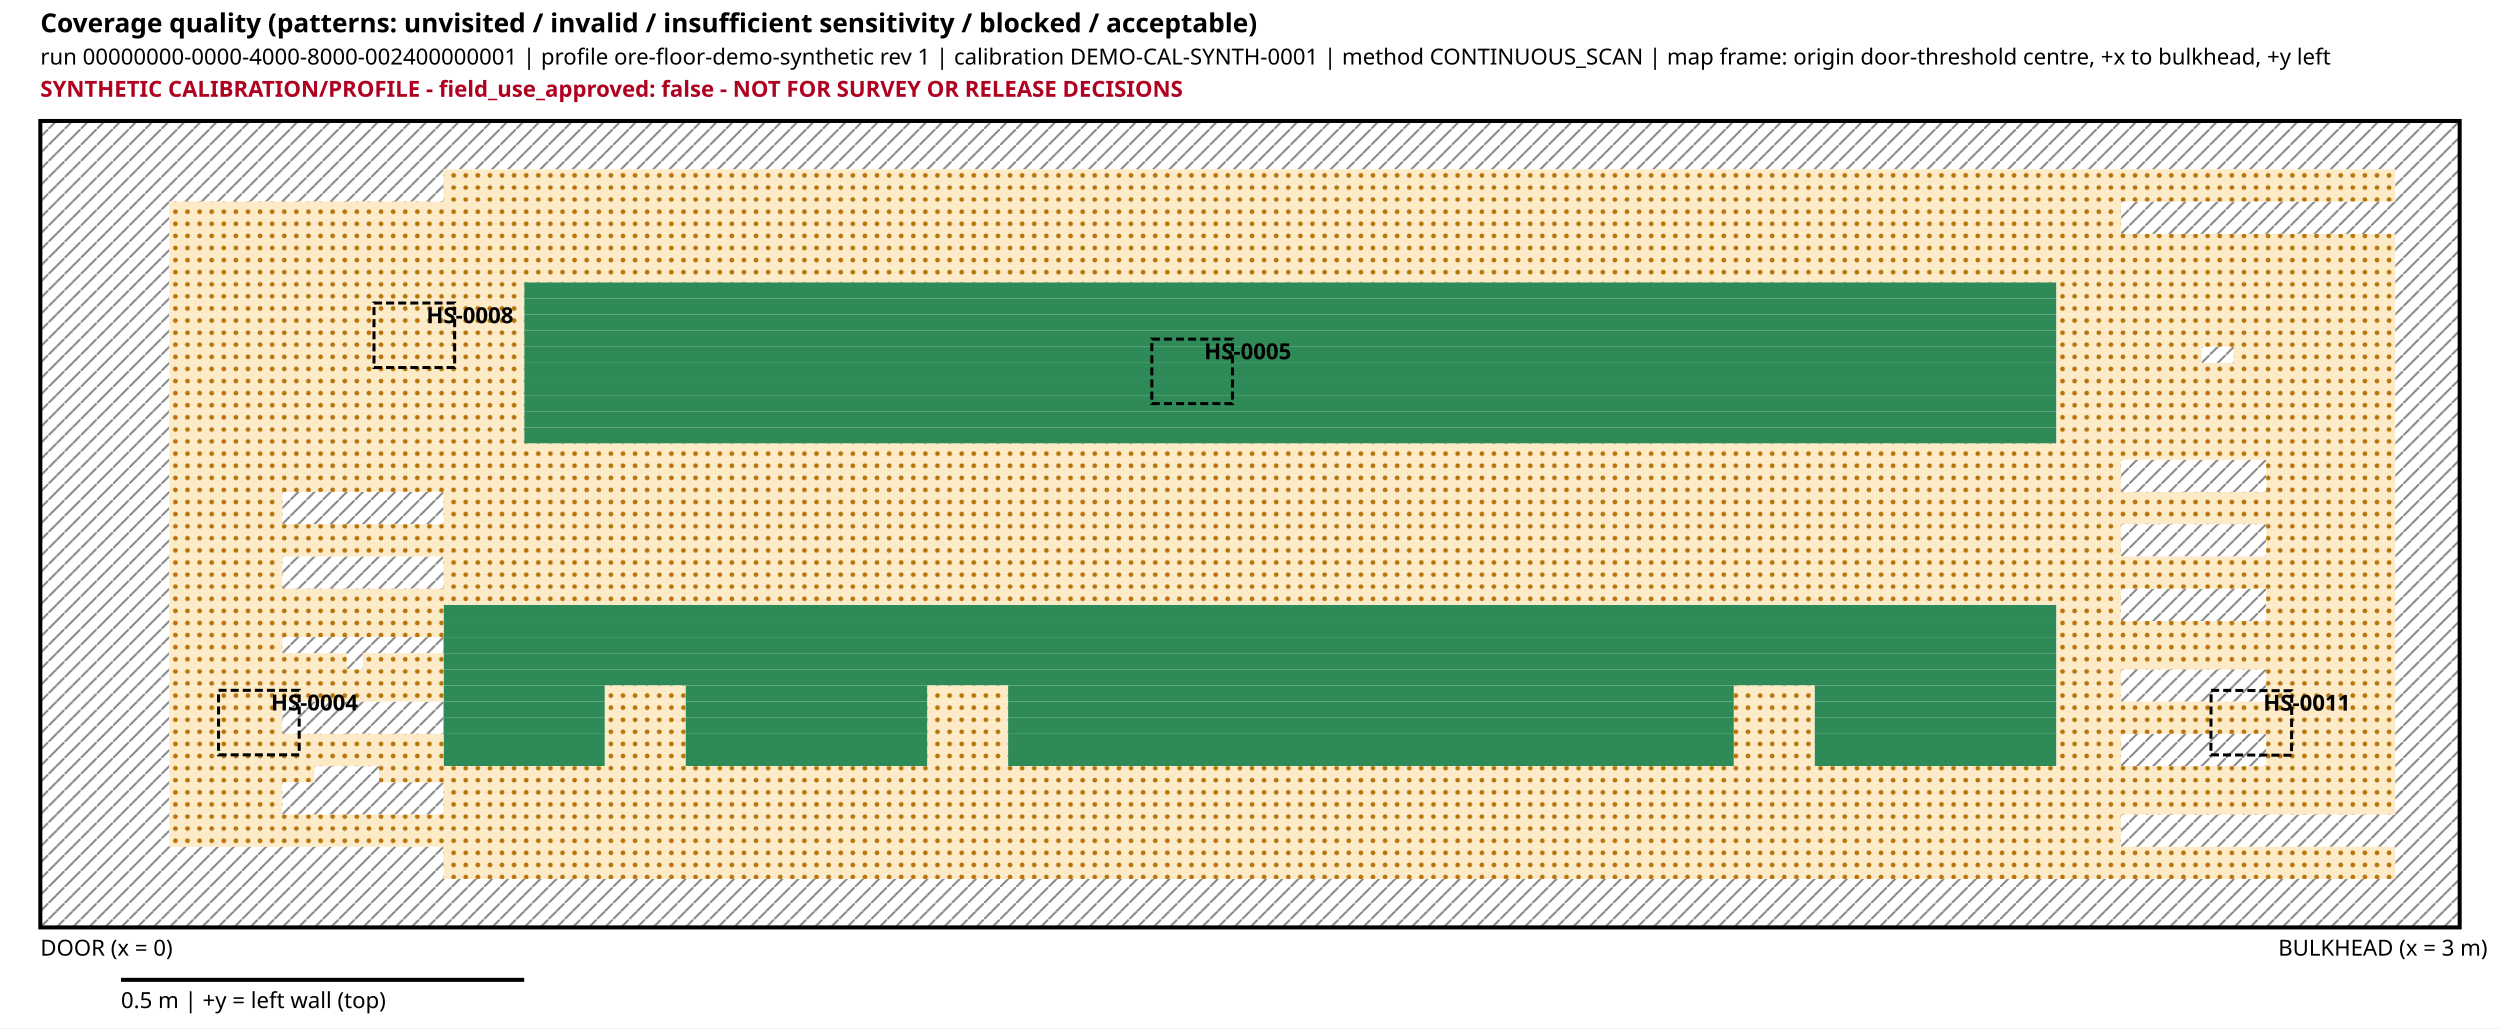
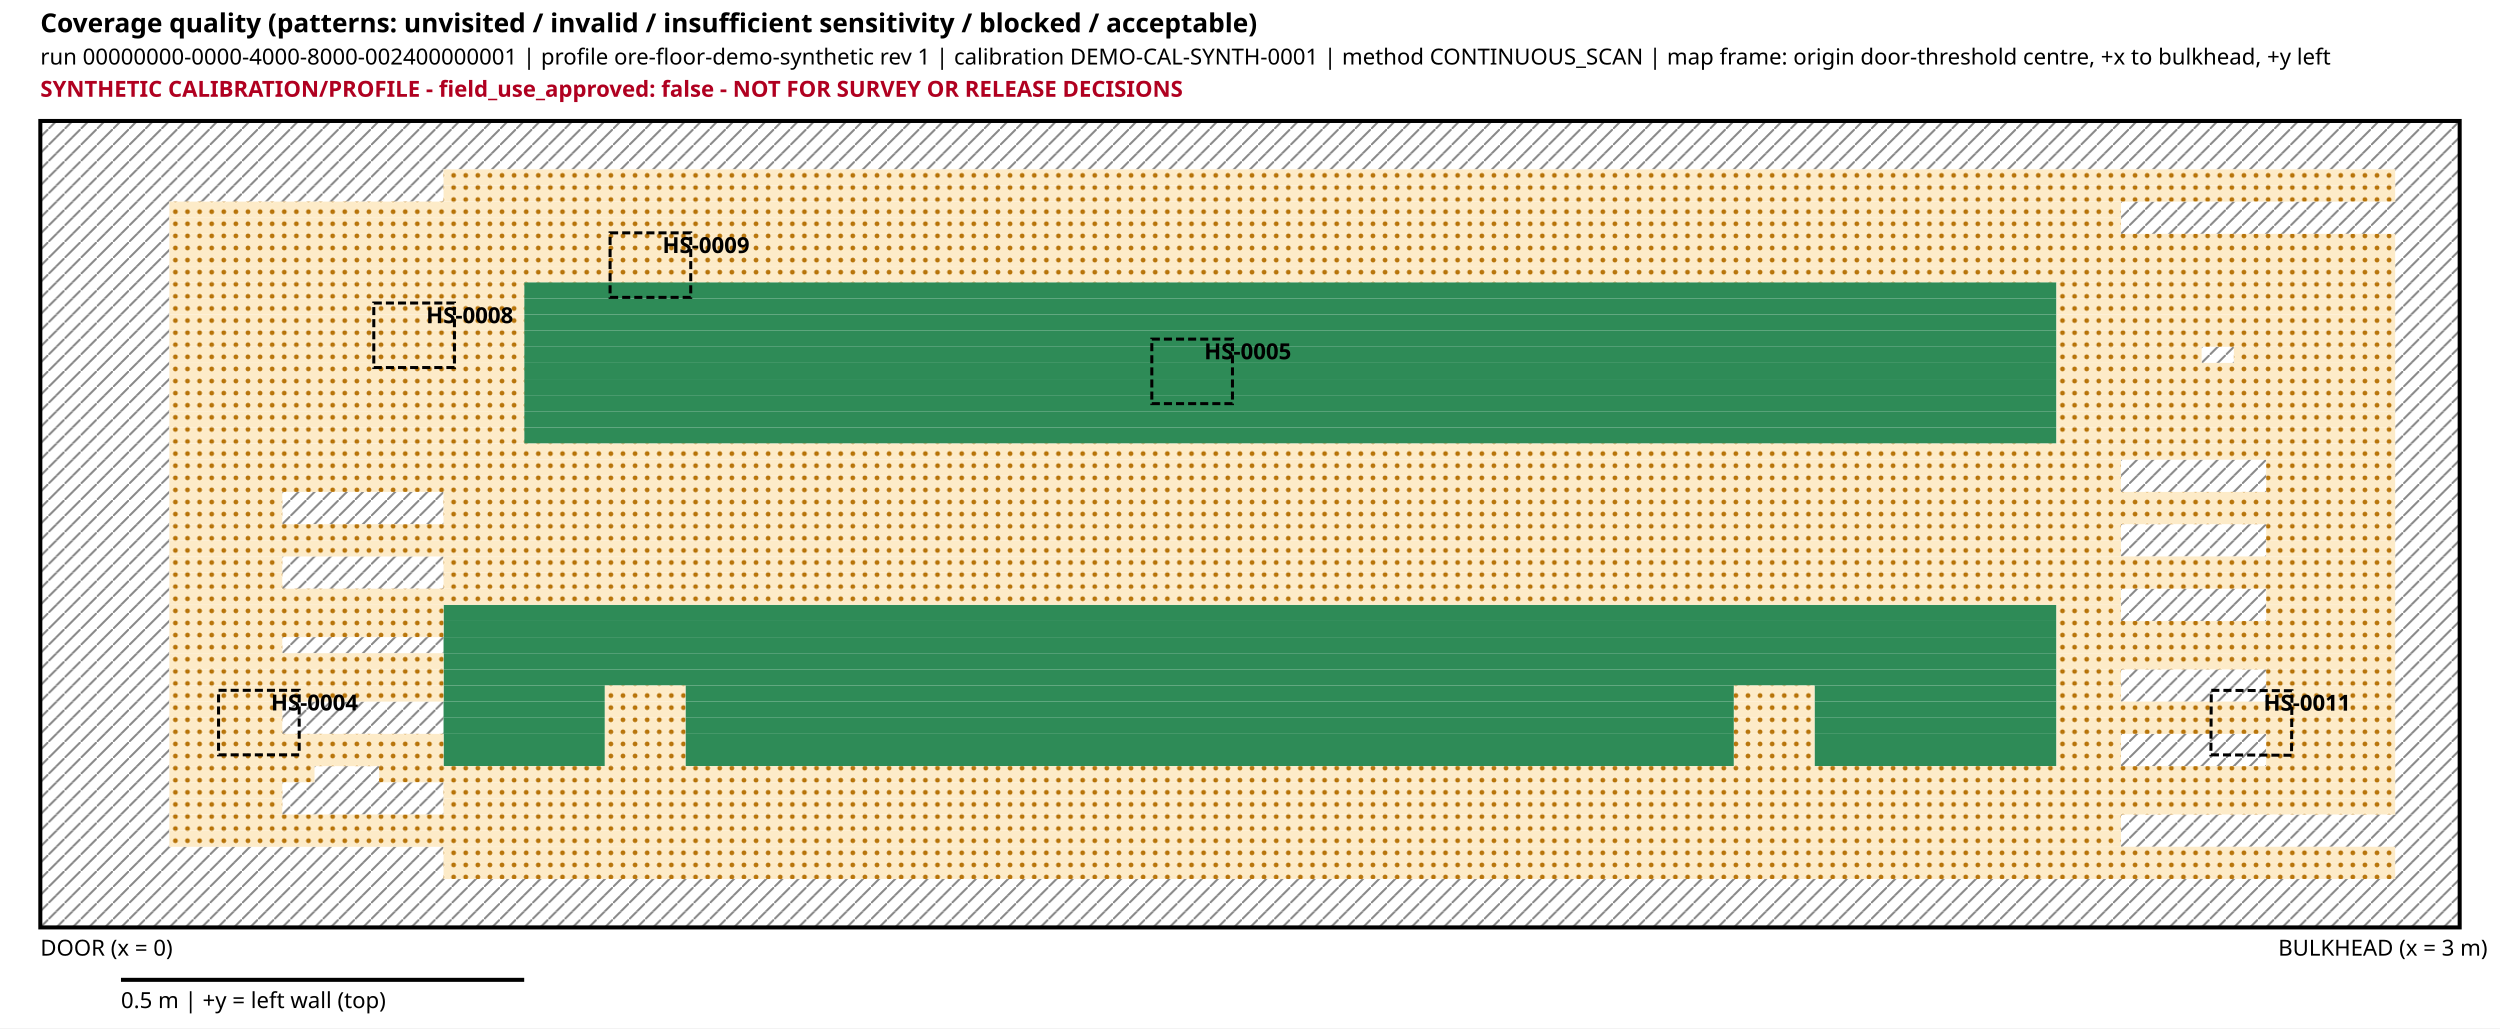
<svg xmlns="http://www.w3.org/2000/svg" width="1240" height="510" viewBox="0 0 1240 510" font-family="sans-serif" font-size="11">
  <defs>
    <pattern id="p-UNVISITED" width="8" height="8" patternUnits="userSpaceOnUse">
      <rect width="8" height="8" fill="#fff" />
      <path d="M0 8L8 0" stroke="#888" stroke-width="1" />
    </pattern>
    <pattern id="p-INVALID_DATA" width="8" height="8" patternUnits="userSpaceOnUse">
      <rect width="8" height="8" fill="#f6d5d5" />
      <path d="M0 0L8 8M0 8L8 0" stroke="#c83c3c" stroke-width="1" />
    </pattern>
    <pattern id="p-INSUFFICIENT_SENSITIVITY" width="6" height="6" patternUnits="userSpaceOnUse">
      <rect width="6" height="6" fill="#fdebc8" />
      <circle cx="3" cy="3" r="1.2" fill="#b9770e" />
    </pattern>
    <pattern id="p-BLOCKED" width="8" height="8" patternUnits="userSpaceOnUse">
      <rect width="8" height="8" fill="#e4dcf0" />
      <path d="M0 4H8" stroke="#785aa0" stroke-width="2" />
    </pattern>
    <pattern id="p-EXCLUDED" width="8" height="8" patternUnits="userSpaceOnUse">
      <rect width="8" height="8" fill="#5a5a5a" />
    </pattern>
    <pattern id="p-ACCEPTABLE" width="8" height="8" patternUnits="userSpaceOnUse">
      <rect width="8" height="8" fill="#2e8b57" />
    </pattern>
  </defs>
  <rect width="1240" height="510" fill="#fff" />
  <text x="20" y="16" font-size="13" font-weight="bold">Coverage quality (patterns: unvisited / invalid / insufficient sensitivity / blocked / acceptable)</text>
  <text x="20" y="32">run 00000000-0000-4000-8000-002400000001 | profile ore-floor-demo-synthetic rev 1 | calibration DEMO-CAL-SYNTH-0001 | method CONTINUOUS_SCAN | map frame: origin door-threshold centre, +x to bulkhead, +y left</text>
  <text x="20" y="48" fill="#b00020" font-weight="bold">SYNTHETIC CALIBRATION/PROFILE - field_use_approved: false - NOT FOR SURVEY OR RELEASE DECISIONS</text>
  <rect x="20.0" y="452.0" width="1200.0" height="8.0" fill="url(#p-UNVISITED)" />
  <rect x="20.0" y="444.0" width="1200.0" height="8.0" fill="url(#p-UNVISITED)" />
  <rect x="20.0" y="436.0" width="1200.0" height="8.0" fill="url(#p-UNVISITED)" />
  <rect x="20.0" y="428.0" width="200.0" height="8.0" fill="url(#p-UNVISITED)" />
  <rect x="1188.0" y="428.0" width="32.0" height="8.0" fill="url(#p-UNVISITED)" />
  <rect x="20.0" y="420.0" width="200.0" height="8.0" fill="url(#p-UNVISITED)" />
  <rect x="1188.0" y="420.0" width="32.0" height="8.0" fill="url(#p-UNVISITED)" />
  <rect x="20.0" y="412.0" width="64.0" height="8.0" fill="url(#p-UNVISITED)" />
  <rect x="1052.0" y="412.0" width="168.0" height="8.0" fill="url(#p-UNVISITED)" />
  <rect x="20.0" y="404.0" width="64.0" height="8.0" fill="url(#p-UNVISITED)" />
  <rect x="1052.0" y="404.0" width="168.0" height="8.0" fill="url(#p-UNVISITED)" />
  <rect x="20.0" y="396.0" width="64.0" height="8.0" fill="url(#p-UNVISITED)" />
  <rect x="140.0" y="396.0" width="80.0" height="8.0" fill="url(#p-UNVISITED)" />
  <rect x="1188.0" y="396.0" width="32.0" height="8.0" fill="url(#p-UNVISITED)" />
  <rect x="20.0" y="388.0" width="64.0" height="8.0" fill="url(#p-UNVISITED)" />
  <rect x="140.0" y="388.0" width="80.0" height="8.0" fill="url(#p-UNVISITED)" />
  <rect x="1188.0" y="388.0" width="32.0" height="8.0" fill="url(#p-UNVISITED)" />
  <rect x="20.0" y="380.0" width="64.0" height="8.0" fill="url(#p-UNVISITED)" />
  <rect x="156.0" y="380.0" width="32.0" height="8.0" fill="url(#p-UNVISITED)" />
  <rect x="1188.0" y="380.0" width="32.0" height="8.0" fill="url(#p-UNVISITED)" />
  <rect x="20.0" y="372.0" width="64.0" height="8.0" fill="url(#p-UNVISITED)" />
  <rect x="1052.0" y="372.0" width="72.0" height="8.0" fill="url(#p-UNVISITED)" />
  <rect x="1188.0" y="372.0" width="32.0" height="8.0" fill="url(#p-UNVISITED)" />
  <rect x="20.0" y="364.0" width="64.0" height="8.0" fill="url(#p-UNVISITED)" />
  <rect x="1052.0" y="364.0" width="72.0" height="8.0" fill="url(#p-UNVISITED)" />
  <rect x="1188.0" y="364.0" width="32.0" height="8.0" fill="url(#p-UNVISITED)" />
  <rect x="20.0" y="356.0" width="64.0" height="8.0" fill="url(#p-UNVISITED)" />
  <rect x="140.0" y="356.0" width="80.0" height="8.0" fill="url(#p-UNVISITED)" />
  <rect x="1188.0" y="356.0" width="32.0" height="8.0" fill="url(#p-UNVISITED)" />
  <rect x="20.0" y="348.0" width="64.0" height="8.0" fill="url(#p-UNVISITED)" />
  <rect x="140.0" y="348.0" width="80.0" height="8.0" fill="url(#p-UNVISITED)" />
  <rect x="1188.0" y="348.0" width="32.0" height="8.0" fill="url(#p-UNVISITED)" />
  <rect x="20.0" y="340.0" width="64.0" height="8.0" fill="url(#p-UNVISITED)" />
  <rect x="1052.0" y="340.0" width="72.0" height="8.0" fill="url(#p-UNVISITED)" />
  <rect x="1188.0" y="340.0" width="32.0" height="8.0" fill="url(#p-UNVISITED)" />
  <rect x="20.0" y="332.0" width="64.0" height="8.0" fill="url(#p-UNVISITED)" />
  <rect x="1052.0" y="332.0" width="72.0" height="8.0" fill="url(#p-UNVISITED)" />
  <rect x="1188.0" y="332.0" width="32.0" height="8.0" fill="url(#p-UNVISITED)" />
  <rect x="20.0" y="324.0" width="64.0" height="8.0" fill="url(#p-UNVISITED)" />
-   <rect x="172.0" y="324.0" width="8.0" height="8.0" fill="url(#p-UNVISITED)" />
  <rect x="1188.0" y="324.0" width="32.0" height="8.0" fill="url(#p-UNVISITED)" />
  <rect x="20.0" y="316.0" width="64.0" height="8.0" fill="url(#p-UNVISITED)" />
  <rect x="140.0" y="316.0" width="80.0" height="8.0" fill="url(#p-UNVISITED)" />
  <rect x="1188.0" y="316.0" width="32.0" height="8.0" fill="url(#p-UNVISITED)" />
  <rect x="20.0" y="308.0" width="64.0" height="8.0" fill="url(#p-UNVISITED)" />
  <rect x="1188.0" y="308.0" width="32.0" height="8.0" fill="url(#p-UNVISITED)" />
  <rect x="20.0" y="300.0" width="64.0" height="8.0" fill="url(#p-UNVISITED)" />
  <rect x="1052.0" y="300.0" width="72.0" height="8.0" fill="url(#p-UNVISITED)" />
  <rect x="1188.0" y="300.0" width="32.0" height="8.0" fill="url(#p-UNVISITED)" />
  <rect x="20.0" y="292.0" width="64.0" height="8.0" fill="url(#p-UNVISITED)" />
  <rect x="1052.0" y="292.0" width="72.0" height="8.0" fill="url(#p-UNVISITED)" />
  <rect x="1188.0" y="292.0" width="32.0" height="8.0" fill="url(#p-UNVISITED)" />
  <rect x="20.0" y="284.0" width="64.0" height="8.0" fill="url(#p-UNVISITED)" />
  <rect x="140.0" y="284.0" width="80.0" height="8.0" fill="url(#p-UNVISITED)" />
  <rect x="1188.0" y="284.0" width="32.0" height="8.0" fill="url(#p-UNVISITED)" />
  <rect x="20.0" y="276.0" width="64.0" height="8.0" fill="url(#p-UNVISITED)" />
  <rect x="140.0" y="276.0" width="80.0" height="8.0" fill="url(#p-UNVISITED)" />
  <rect x="1188.0" y="276.0" width="32.0" height="8.0" fill="url(#p-UNVISITED)" />
  <rect x="20.0" y="268.0" width="64.0" height="8.0" fill="url(#p-UNVISITED)" />
  <rect x="1052.0" y="268.0" width="72.0" height="8.0" fill="url(#p-UNVISITED)" />
  <rect x="1188.0" y="268.0" width="32.0" height="8.0" fill="url(#p-UNVISITED)" />
  <rect x="20.0" y="260.0" width="64.0" height="8.0" fill="url(#p-UNVISITED)" />
  <rect x="1052.0" y="260.0" width="72.0" height="8.0" fill="url(#p-UNVISITED)" />
  <rect x="1188.0" y="260.0" width="32.0" height="8.0" fill="url(#p-UNVISITED)" />
  <rect x="20.0" y="252.0" width="64.0" height="8.0" fill="url(#p-UNVISITED)" />
  <rect x="140.0" y="252.0" width="80.0" height="8.0" fill="url(#p-UNVISITED)" />
  <rect x="1188.0" y="252.0" width="32.0" height="8.0" fill="url(#p-UNVISITED)" />
  <rect x="20.0" y="244.0" width="64.0" height="8.0" fill="url(#p-UNVISITED)" />
  <rect x="140.0" y="244.0" width="80.0" height="8.0" fill="url(#p-UNVISITED)" />
  <rect x="1188.0" y="244.0" width="32.0" height="8.0" fill="url(#p-UNVISITED)" />
  <rect x="20.0" y="236.0" width="64.0" height="8.0" fill="url(#p-UNVISITED)" />
  <rect x="1052.0" y="236.0" width="72.0" height="8.0" fill="url(#p-UNVISITED)" />
  <rect x="1188.0" y="236.0" width="32.0" height="8.0" fill="url(#p-UNVISITED)" />
  <rect x="20.0" y="228.0" width="64.0" height="8.0" fill="url(#p-UNVISITED)" />
  <rect x="1052.0" y="228.0" width="72.0" height="8.0" fill="url(#p-UNVISITED)" />
  <rect x="1188.0" y="228.0" width="32.0" height="8.0" fill="url(#p-UNVISITED)" />
  <rect x="20.0" y="220.0" width="64.0" height="8.0" fill="url(#p-UNVISITED)" />
  <rect x="1188.0" y="220.0" width="32.0" height="8.0" fill="url(#p-UNVISITED)" />
  <rect x="20.0" y="212.0" width="64.0" height="8.0" fill="url(#p-UNVISITED)" />
  <rect x="1188.0" y="212.0" width="32.0" height="8.0" fill="url(#p-UNVISITED)" />
  <rect x="20.0" y="204.0" width="64.0" height="8.0" fill="url(#p-UNVISITED)" />
  <rect x="1188.0" y="204.0" width="32.0" height="8.0" fill="url(#p-UNVISITED)" />
  <rect x="20.0" y="196.0" width="64.0" height="8.0" fill="url(#p-UNVISITED)" />
  <rect x="1188.0" y="196.0" width="32.0" height="8.0" fill="url(#p-UNVISITED)" />
  <rect x="20.0" y="188.0" width="64.0" height="8.0" fill="url(#p-UNVISITED)" />
  <rect x="1188.0" y="188.0" width="32.0" height="8.0" fill="url(#p-UNVISITED)" />
  <rect x="20.0" y="180.0" width="64.0" height="8.0" fill="url(#p-UNVISITED)" />
  <rect x="1188.0" y="180.0" width="32.0" height="8.0" fill="url(#p-UNVISITED)" />
  <rect x="20.0" y="172.0" width="64.0" height="8.0" fill="url(#p-UNVISITED)" />
  <rect x="1092.0" y="172.0" width="16.0" height="8.0" fill="url(#p-UNVISITED)" />
  <rect x="1188.0" y="172.0" width="32.0" height="8.0" fill="url(#p-UNVISITED)" />
  <rect x="20.0" y="164.0" width="64.0" height="8.0" fill="url(#p-UNVISITED)" />
  <rect x="1188.0" y="164.0" width="32.0" height="8.0" fill="url(#p-UNVISITED)" />
  <rect x="20.0" y="156.0" width="64.0" height="8.0" fill="url(#p-UNVISITED)" />
  <rect x="1188.0" y="156.0" width="32.0" height="8.0" fill="url(#p-UNVISITED)" />
  <rect x="20.0" y="148.0" width="64.0" height="8.0" fill="url(#p-UNVISITED)" />
  <rect x="1188.0" y="148.0" width="32.0" height="8.0" fill="url(#p-UNVISITED)" />
  <rect x="20.0" y="140.0" width="64.0" height="8.0" fill="url(#p-UNVISITED)" />
  <rect x="1188.0" y="140.0" width="32.0" height="8.0" fill="url(#p-UNVISITED)" />
  <rect x="20.0" y="132.0" width="64.0" height="8.0" fill="url(#p-UNVISITED)" />
  <rect x="1188.0" y="132.0" width="32.0" height="8.0" fill="url(#p-UNVISITED)" />
  <rect x="20.0" y="124.0" width="64.0" height="8.0" fill="url(#p-UNVISITED)" />
  <rect x="1188.0" y="124.0" width="32.0" height="8.0" fill="url(#p-UNVISITED)" />
  <rect x="20.0" y="116.0" width="64.0" height="8.0" fill="url(#p-UNVISITED)" />
  <rect x="1188.0" y="116.0" width="32.0" height="8.0" fill="url(#p-UNVISITED)" />
  <rect x="20.0" y="108.0" width="64.0" height="8.0" fill="url(#p-UNVISITED)" />
  <rect x="1052.0" y="108.0" width="168.0" height="8.0" fill="url(#p-UNVISITED)" />
  <rect x="20.0" y="100.0" width="64.0" height="8.0" fill="url(#p-UNVISITED)" />
  <rect x="1052.0" y="100.0" width="168.0" height="8.0" fill="url(#p-UNVISITED)" />
  <rect x="20.0" y="92.0" width="200.0" height="8.0" fill="url(#p-UNVISITED)" />
  <rect x="1188.0" y="92.0" width="32.0" height="8.0" fill="url(#p-UNVISITED)" />
  <rect x="20.0" y="84.0" width="200.0" height="8.0" fill="url(#p-UNVISITED)" />
  <rect x="1188.0" y="84.0" width="32.0" height="8.0" fill="url(#p-UNVISITED)" />
  <rect x="20.0" y="76.0" width="1200.0" height="8.0" fill="url(#p-UNVISITED)" />
  <rect x="20.0" y="68.0" width="1200.0" height="8.0" fill="url(#p-UNVISITED)" />
  <rect x="20.0" y="60.0" width="1200.0" height="8.0" fill="url(#p-UNVISITED)" />
  <rect x="220.0" y="372.0" width="80.0" height="8.0" fill="url(#p-ACCEPTABLE)" />
-   <rect x="340.0" y="372.0" width="120.0" height="8.0" fill="url(#p-ACCEPTABLE)" />
-   <rect x="500.0" y="372.0" width="360.0" height="8.0" fill="url(#p-ACCEPTABLE)" />
+   <rect x="340.0" y="372.0" width="520.0" height="8.0" fill="url(#p-ACCEPTABLE)" />
  <rect x="900.0" y="372.0" width="120.0" height="8.0" fill="url(#p-ACCEPTABLE)" />
  <rect x="220.0" y="364.0" width="80.0" height="8.0" fill="url(#p-ACCEPTABLE)" />
-   <rect x="340.0" y="364.0" width="120.0" height="8.0" fill="url(#p-ACCEPTABLE)" />
-   <rect x="500.0" y="364.0" width="360.0" height="8.0" fill="url(#p-ACCEPTABLE)" />
+   <rect x="340.0" y="364.0" width="520.0" height="8.0" fill="url(#p-ACCEPTABLE)" />
  <rect x="900.0" y="364.0" width="120.0" height="8.0" fill="url(#p-ACCEPTABLE)" />
  <rect x="220.0" y="356.0" width="80.0" height="8.0" fill="url(#p-ACCEPTABLE)" />
-   <rect x="340.0" y="356.0" width="120.0" height="8.0" fill="url(#p-ACCEPTABLE)" />
-   <rect x="500.0" y="356.0" width="360.0" height="8.0" fill="url(#p-ACCEPTABLE)" />
+   <rect x="340.0" y="356.0" width="520.0" height="8.0" fill="url(#p-ACCEPTABLE)" />
  <rect x="900.0" y="356.0" width="120.0" height="8.0" fill="url(#p-ACCEPTABLE)" />
  <rect x="220.0" y="348.0" width="80.0" height="8.0" fill="url(#p-ACCEPTABLE)" />
-   <rect x="340.0" y="348.0" width="120.0" height="8.0" fill="url(#p-ACCEPTABLE)" />
-   <rect x="500.0" y="348.0" width="360.0" height="8.0" fill="url(#p-ACCEPTABLE)" />
+   <rect x="340.0" y="348.0" width="520.0" height="8.0" fill="url(#p-ACCEPTABLE)" />
  <rect x="900.0" y="348.0" width="120.0" height="8.0" fill="url(#p-ACCEPTABLE)" />
  <rect x="220.0" y="340.0" width="80.0" height="8.0" fill="url(#p-ACCEPTABLE)" />
-   <rect x="340.0" y="340.0" width="120.0" height="8.0" fill="url(#p-ACCEPTABLE)" />
-   <rect x="500.0" y="340.0" width="360.0" height="8.0" fill="url(#p-ACCEPTABLE)" />
+   <rect x="340.0" y="340.0" width="520.0" height="8.0" fill="url(#p-ACCEPTABLE)" />
  <rect x="900.0" y="340.0" width="120.0" height="8.0" fill="url(#p-ACCEPTABLE)" />
  <rect x="220.0" y="332.0" width="800.0" height="8.0" fill="url(#p-ACCEPTABLE)" />
  <rect x="220.0" y="324.0" width="800.0" height="8.0" fill="url(#p-ACCEPTABLE)" />
  <rect x="220.0" y="316.0" width="800.0" height="8.0" fill="url(#p-ACCEPTABLE)" />
  <rect x="220.0" y="308.0" width="800.0" height="8.0" fill="url(#p-ACCEPTABLE)" />
  <rect x="220.0" y="300.0" width="800.0" height="8.0" fill="url(#p-ACCEPTABLE)" />
  <rect x="260.0" y="212.0" width="760.0" height="8.0" fill="url(#p-ACCEPTABLE)" />
  <rect x="260.0" y="204.0" width="760.0" height="8.0" fill="url(#p-ACCEPTABLE)" />
  <rect x="260.0" y="196.0" width="760.0" height="8.0" fill="url(#p-ACCEPTABLE)" />
  <rect x="260.0" y="188.0" width="760.0" height="8.0" fill="url(#p-ACCEPTABLE)" />
  <rect x="260.0" y="180.0" width="760.0" height="8.0" fill="url(#p-ACCEPTABLE)" />
  <rect x="260.0" y="172.0" width="760.0" height="8.0" fill="url(#p-ACCEPTABLE)" />
  <rect x="260.0" y="164.0" width="760.0" height="8.0" fill="url(#p-ACCEPTABLE)" />
  <rect x="260.0" y="156.0" width="760.0" height="8.0" fill="url(#p-ACCEPTABLE)" />
  <rect x="260.0" y="148.0" width="760.0" height="8.0" fill="url(#p-ACCEPTABLE)" />
  <rect x="260.0" y="140.0" width="760.0" height="8.0" fill="url(#p-ACCEPTABLE)" />
  <rect x="220.0" y="428.0" width="968.0" height="8.0" fill="url(#p-INSUFFICIENT_SENSITIVITY)" />
  <rect x="220.0" y="420.0" width="968.0" height="8.0" fill="url(#p-INSUFFICIENT_SENSITIVITY)" />
  <rect x="84.0" y="412.0" width="968.0" height="8.0" fill="url(#p-INSUFFICIENT_SENSITIVITY)" />
  <rect x="84.0" y="404.0" width="968.0" height="8.0" fill="url(#p-INSUFFICIENT_SENSITIVITY)" />
  <rect x="84.0" y="396.0" width="56.0" height="8.0" fill="url(#p-INSUFFICIENT_SENSITIVITY)" />
  <rect x="220.0" y="396.0" width="968.0" height="8.0" fill="url(#p-INSUFFICIENT_SENSITIVITY)" />
  <rect x="84.0" y="388.0" width="56.0" height="8.0" fill="url(#p-INSUFFICIENT_SENSITIVITY)" />
  <rect x="220.0" y="388.0" width="968.0" height="8.0" fill="url(#p-INSUFFICIENT_SENSITIVITY)" />
  <rect x="84.0" y="380.0" width="72.0" height="8.0" fill="url(#p-INSUFFICIENT_SENSITIVITY)" />
  <rect x="188.0" y="380.0" width="1000.0" height="8.0" fill="url(#p-INSUFFICIENT_SENSITIVITY)" />
  <rect x="84.0" y="372.0" width="136.0" height="8.0" fill="url(#p-INSUFFICIENT_SENSITIVITY)" />
  <rect x="300.0" y="372.0" width="40.0" height="8.0" fill="url(#p-INSUFFICIENT_SENSITIVITY)" />
-   <rect x="460.0" y="372.0" width="40.0" height="8.0" fill="url(#p-INSUFFICIENT_SENSITIVITY)" />
  <rect x="860.0" y="372.0" width="40.0" height="8.0" fill="url(#p-INSUFFICIENT_SENSITIVITY)" />
  <rect x="1020.0" y="372.0" width="32.0" height="8.0" fill="url(#p-INSUFFICIENT_SENSITIVITY)" />
  <rect x="1124.0" y="372.0" width="64.0" height="8.0" fill="url(#p-INSUFFICIENT_SENSITIVITY)" />
  <rect x="84.0" y="364.0" width="136.0" height="8.0" fill="url(#p-INSUFFICIENT_SENSITIVITY)" />
  <rect x="300.0" y="364.0" width="40.0" height="8.0" fill="url(#p-INSUFFICIENT_SENSITIVITY)" />
-   <rect x="460.0" y="364.0" width="40.0" height="8.0" fill="url(#p-INSUFFICIENT_SENSITIVITY)" />
  <rect x="860.0" y="364.0" width="40.0" height="8.0" fill="url(#p-INSUFFICIENT_SENSITIVITY)" />
  <rect x="1020.0" y="364.0" width="32.0" height="8.0" fill="url(#p-INSUFFICIENT_SENSITIVITY)" />
  <rect x="1124.0" y="364.0" width="64.0" height="8.0" fill="url(#p-INSUFFICIENT_SENSITIVITY)" />
  <rect x="84.0" y="356.0" width="56.0" height="8.0" fill="url(#p-INSUFFICIENT_SENSITIVITY)" />
  <rect x="300.0" y="356.0" width="40.0" height="8.0" fill="url(#p-INSUFFICIENT_SENSITIVITY)" />
-   <rect x="460.0" y="356.0" width="40.0" height="8.0" fill="url(#p-INSUFFICIENT_SENSITIVITY)" />
  <rect x="860.0" y="356.0" width="40.0" height="8.0" fill="url(#p-INSUFFICIENT_SENSITIVITY)" />
  <rect x="1020.0" y="356.0" width="168.0" height="8.0" fill="url(#p-INSUFFICIENT_SENSITIVITY)" />
  <rect x="84.0" y="348.0" width="56.0" height="8.0" fill="url(#p-INSUFFICIENT_SENSITIVITY)" />
  <rect x="300.0" y="348.0" width="40.0" height="8.0" fill="url(#p-INSUFFICIENT_SENSITIVITY)" />
-   <rect x="460.0" y="348.0" width="40.0" height="8.0" fill="url(#p-INSUFFICIENT_SENSITIVITY)" />
  <rect x="860.0" y="348.0" width="40.0" height="8.0" fill="url(#p-INSUFFICIENT_SENSITIVITY)" />
  <rect x="1020.0" y="348.0" width="168.0" height="8.0" fill="url(#p-INSUFFICIENT_SENSITIVITY)" />
  <rect x="84.0" y="340.0" width="136.0" height="8.0" fill="url(#p-INSUFFICIENT_SENSITIVITY)" />
  <rect x="300.0" y="340.0" width="40.0" height="8.0" fill="url(#p-INSUFFICIENT_SENSITIVITY)" />
-   <rect x="460.0" y="340.0" width="40.0" height="8.0" fill="url(#p-INSUFFICIENT_SENSITIVITY)" />
  <rect x="860.0" y="340.0" width="40.0" height="8.0" fill="url(#p-INSUFFICIENT_SENSITIVITY)" />
  <rect x="1020.0" y="340.0" width="32.0" height="8.0" fill="url(#p-INSUFFICIENT_SENSITIVITY)" />
  <rect x="1124.0" y="340.0" width="64.0" height="8.0" fill="url(#p-INSUFFICIENT_SENSITIVITY)" />
  <rect x="84.0" y="332.0" width="136.0" height="8.0" fill="url(#p-INSUFFICIENT_SENSITIVITY)" />
  <rect x="1020.0" y="332.0" width="32.0" height="8.0" fill="url(#p-INSUFFICIENT_SENSITIVITY)" />
  <rect x="1124.0" y="332.0" width="64.0" height="8.0" fill="url(#p-INSUFFICIENT_SENSITIVITY)" />
-   <rect x="84.0" y="324.0" width="88.0" height="8.0" fill="url(#p-INSUFFICIENT_SENSITIVITY)" />
-   <rect x="180.0" y="324.0" width="40.0" height="8.0" fill="url(#p-INSUFFICIENT_SENSITIVITY)" />
+   <rect x="84.0" y="324.0" width="136.0" height="8.0" fill="url(#p-INSUFFICIENT_SENSITIVITY)" />
  <rect x="1020.0" y="324.0" width="168.0" height="8.0" fill="url(#p-INSUFFICIENT_SENSITIVITY)" />
  <rect x="84.0" y="316.0" width="56.0" height="8.0" fill="url(#p-INSUFFICIENT_SENSITIVITY)" />
  <rect x="1020.0" y="316.0" width="168.0" height="8.0" fill="url(#p-INSUFFICIENT_SENSITIVITY)" />
  <rect x="84.0" y="308.0" width="136.0" height="8.0" fill="url(#p-INSUFFICIENT_SENSITIVITY)" />
  <rect x="1020.0" y="308.0" width="168.0" height="8.0" fill="url(#p-INSUFFICIENT_SENSITIVITY)" />
  <rect x="84.0" y="300.0" width="136.0" height="8.0" fill="url(#p-INSUFFICIENT_SENSITIVITY)" />
  <rect x="1020.0" y="300.0" width="32.0" height="8.0" fill="url(#p-INSUFFICIENT_SENSITIVITY)" />
  <rect x="1124.0" y="300.0" width="64.0" height="8.0" fill="url(#p-INSUFFICIENT_SENSITIVITY)" />
  <rect x="84.0" y="292.0" width="968.0" height="8.0" fill="url(#p-INSUFFICIENT_SENSITIVITY)" />
  <rect x="1124.0" y="292.0" width="64.0" height="8.0" fill="url(#p-INSUFFICIENT_SENSITIVITY)" />
  <rect x="84.0" y="284.0" width="56.0" height="8.0" fill="url(#p-INSUFFICIENT_SENSITIVITY)" />
  <rect x="220.0" y="284.0" width="968.0" height="8.0" fill="url(#p-INSUFFICIENT_SENSITIVITY)" />
  <rect x="84.0" y="276.0" width="56.0" height="8.0" fill="url(#p-INSUFFICIENT_SENSITIVITY)" />
  <rect x="220.0" y="276.0" width="968.0" height="8.0" fill="url(#p-INSUFFICIENT_SENSITIVITY)" />
  <rect x="84.0" y="268.0" width="968.0" height="8.0" fill="url(#p-INSUFFICIENT_SENSITIVITY)" />
  <rect x="1124.0" y="268.0" width="64.0" height="8.0" fill="url(#p-INSUFFICIENT_SENSITIVITY)" />
  <rect x="84.0" y="260.0" width="968.0" height="8.0" fill="url(#p-INSUFFICIENT_SENSITIVITY)" />
  <rect x="1124.0" y="260.0" width="64.0" height="8.0" fill="url(#p-INSUFFICIENT_SENSITIVITY)" />
  <rect x="84.0" y="252.0" width="56.0" height="8.0" fill="url(#p-INSUFFICIENT_SENSITIVITY)" />
  <rect x="220.0" y="252.0" width="968.0" height="8.0" fill="url(#p-INSUFFICIENT_SENSITIVITY)" />
  <rect x="84.0" y="244.0" width="56.0" height="8.0" fill="url(#p-INSUFFICIENT_SENSITIVITY)" />
  <rect x="220.0" y="244.0" width="968.0" height="8.0" fill="url(#p-INSUFFICIENT_SENSITIVITY)" />
  <rect x="84.0" y="236.0" width="968.0" height="8.0" fill="url(#p-INSUFFICIENT_SENSITIVITY)" />
  <rect x="1124.0" y="236.0" width="64.0" height="8.0" fill="url(#p-INSUFFICIENT_SENSITIVITY)" />
  <rect x="84.0" y="228.0" width="968.0" height="8.0" fill="url(#p-INSUFFICIENT_SENSITIVITY)" />
  <rect x="1124.0" y="228.0" width="64.0" height="8.0" fill="url(#p-INSUFFICIENT_SENSITIVITY)" />
  <rect x="84.0" y="220.0" width="1104.0" height="8.0" fill="url(#p-INSUFFICIENT_SENSITIVITY)" />
  <rect x="84.0" y="212.0" width="176.0" height="8.0" fill="url(#p-INSUFFICIENT_SENSITIVITY)" />
  <rect x="1020.0" y="212.0" width="168.0" height="8.0" fill="url(#p-INSUFFICIENT_SENSITIVITY)" />
  <rect x="84.0" y="204.0" width="176.0" height="8.0" fill="url(#p-INSUFFICIENT_SENSITIVITY)" />
  <rect x="1020.0" y="204.0" width="168.0" height="8.0" fill="url(#p-INSUFFICIENT_SENSITIVITY)" />
  <rect x="84.0" y="196.0" width="176.0" height="8.0" fill="url(#p-INSUFFICIENT_SENSITIVITY)" />
  <rect x="1020.0" y="196.0" width="168.0" height="8.0" fill="url(#p-INSUFFICIENT_SENSITIVITY)" />
  <rect x="84.0" y="188.0" width="176.0" height="8.0" fill="url(#p-INSUFFICIENT_SENSITIVITY)" />
  <rect x="1020.0" y="188.0" width="168.0" height="8.0" fill="url(#p-INSUFFICIENT_SENSITIVITY)" />
  <rect x="84.0" y="180.0" width="176.0" height="8.0" fill="url(#p-INSUFFICIENT_SENSITIVITY)" />
  <rect x="1020.0" y="180.0" width="168.0" height="8.0" fill="url(#p-INSUFFICIENT_SENSITIVITY)" />
  <rect x="84.0" y="172.0" width="176.0" height="8.0" fill="url(#p-INSUFFICIENT_SENSITIVITY)" />
  <rect x="1020.0" y="172.0" width="72.0" height="8.0" fill="url(#p-INSUFFICIENT_SENSITIVITY)" />
  <rect x="1108.0" y="172.0" width="80.0" height="8.0" fill="url(#p-INSUFFICIENT_SENSITIVITY)" />
  <rect x="84.0" y="164.0" width="176.0" height="8.0" fill="url(#p-INSUFFICIENT_SENSITIVITY)" />
  <rect x="1020.0" y="164.0" width="168.0" height="8.0" fill="url(#p-INSUFFICIENT_SENSITIVITY)" />
  <rect x="84.0" y="156.0" width="176.0" height="8.0" fill="url(#p-INSUFFICIENT_SENSITIVITY)" />
  <rect x="1020.0" y="156.0" width="168.0" height="8.0" fill="url(#p-INSUFFICIENT_SENSITIVITY)" />
  <rect x="84.0" y="148.0" width="176.0" height="8.0" fill="url(#p-INSUFFICIENT_SENSITIVITY)" />
  <rect x="1020.0" y="148.0" width="168.0" height="8.0" fill="url(#p-INSUFFICIENT_SENSITIVITY)" />
  <rect x="84.0" y="140.0" width="176.0" height="8.0" fill="url(#p-INSUFFICIENT_SENSITIVITY)" />
  <rect x="1020.0" y="140.0" width="168.0" height="8.0" fill="url(#p-INSUFFICIENT_SENSITIVITY)" />
  <rect x="84.0" y="132.0" width="1104.0" height="8.0" fill="url(#p-INSUFFICIENT_SENSITIVITY)" />
  <rect x="84.0" y="124.0" width="1104.0" height="8.0" fill="url(#p-INSUFFICIENT_SENSITIVITY)" />
  <rect x="84.0" y="116.0" width="1104.0" height="8.0" fill="url(#p-INSUFFICIENT_SENSITIVITY)" />
  <rect x="84.0" y="108.0" width="968.0" height="8.0" fill="url(#p-INSUFFICIENT_SENSITIVITY)" />
  <rect x="84.0" y="100.0" width="968.0" height="8.0" fill="url(#p-INSUFFICIENT_SENSITIVITY)" />
  <rect x="220.0" y="92.0" width="968.0" height="8.0" fill="url(#p-INSUFFICIENT_SENSITIVITY)" />
  <rect x="220.0" y="84.0" width="968.0" height="8.0" fill="url(#p-INSUFFICIENT_SENSITIVITY)" />
  <rect x="20.0" y="60.0" width="1200.0" height="400.0" fill="none" stroke="#000" stroke-width="2" />
  <text x="20.0" y="474.0">DOOR (x = 0)</text>
  <text x="1130.0" y="474.0">BULKHEAD (x = 3 m)</text>
  <line x1="60.0" y1="486.0" x2="260.0" y2="486.0" stroke="#000" stroke-width="2" />
  <text x="60.0" y="500.0">0.5 m | +y = left wall (top)</text>
  <polygon points="148.4,342.4 108.4,342.4 108.4,374.4 148.4,374.4" fill="none" stroke="#000" stroke-width="1.5" stroke-dasharray="4 2" />
  <text x="134.4" y="352.4" font-weight="bold">HS-0004</text>
  <polygon points="571.3,200.2 611.3,200.2 611.3,168.2 571.3,168.2" fill="none" stroke="#000" stroke-width="1.5" stroke-dasharray="4 2" />
  <text x="597.3" y="178.2" font-weight="bold">HS-0005</text>
-   <polygon points="225.5,150.3 185.5,150.3 185.5,182.3 225.5,182.3" fill="none" stroke="#000" stroke-width="1.5" stroke-dasharray="4 2" />
-   <text x="211.5" y="160.3" font-weight="bold">HS-0008</text>
-   <polygon points="1096.6,374.4 1136.6,374.6 1136.7,342.6 1096.7,342.4" fill="none" stroke="#000" stroke-width="1.5" stroke-dasharray="4 2" />
-   <text x="1122.6" y="352.5" font-weight="bold">HS-0011</text>
+   <polygon points="225.4,150.3 185.4,150.3 185.4,182.3 225.4,182.3" fill="none" stroke="#000" stroke-width="1.5" stroke-dasharray="4 2" />
+   <text x="211.4" y="160.3" font-weight="bold">HS-0008</text>
+   <polygon points="342.6,115.5 302.6,115.5 302.6,147.5 342.6,147.5" fill="none" stroke="#000" stroke-width="1.5" stroke-dasharray="4 2" />
+   <text x="328.6" y="125.5" font-weight="bold">HS-0009</text>
+   <polygon points="1096.6,374.4 1136.6,374.6 1136.8,342.6 1096.8,342.4" fill="none" stroke="#000" stroke-width="1.5" stroke-dasharray="4 2" />
+   <text x="1122.7" y="352.5" font-weight="bold">HS-0011</text>
</svg>
